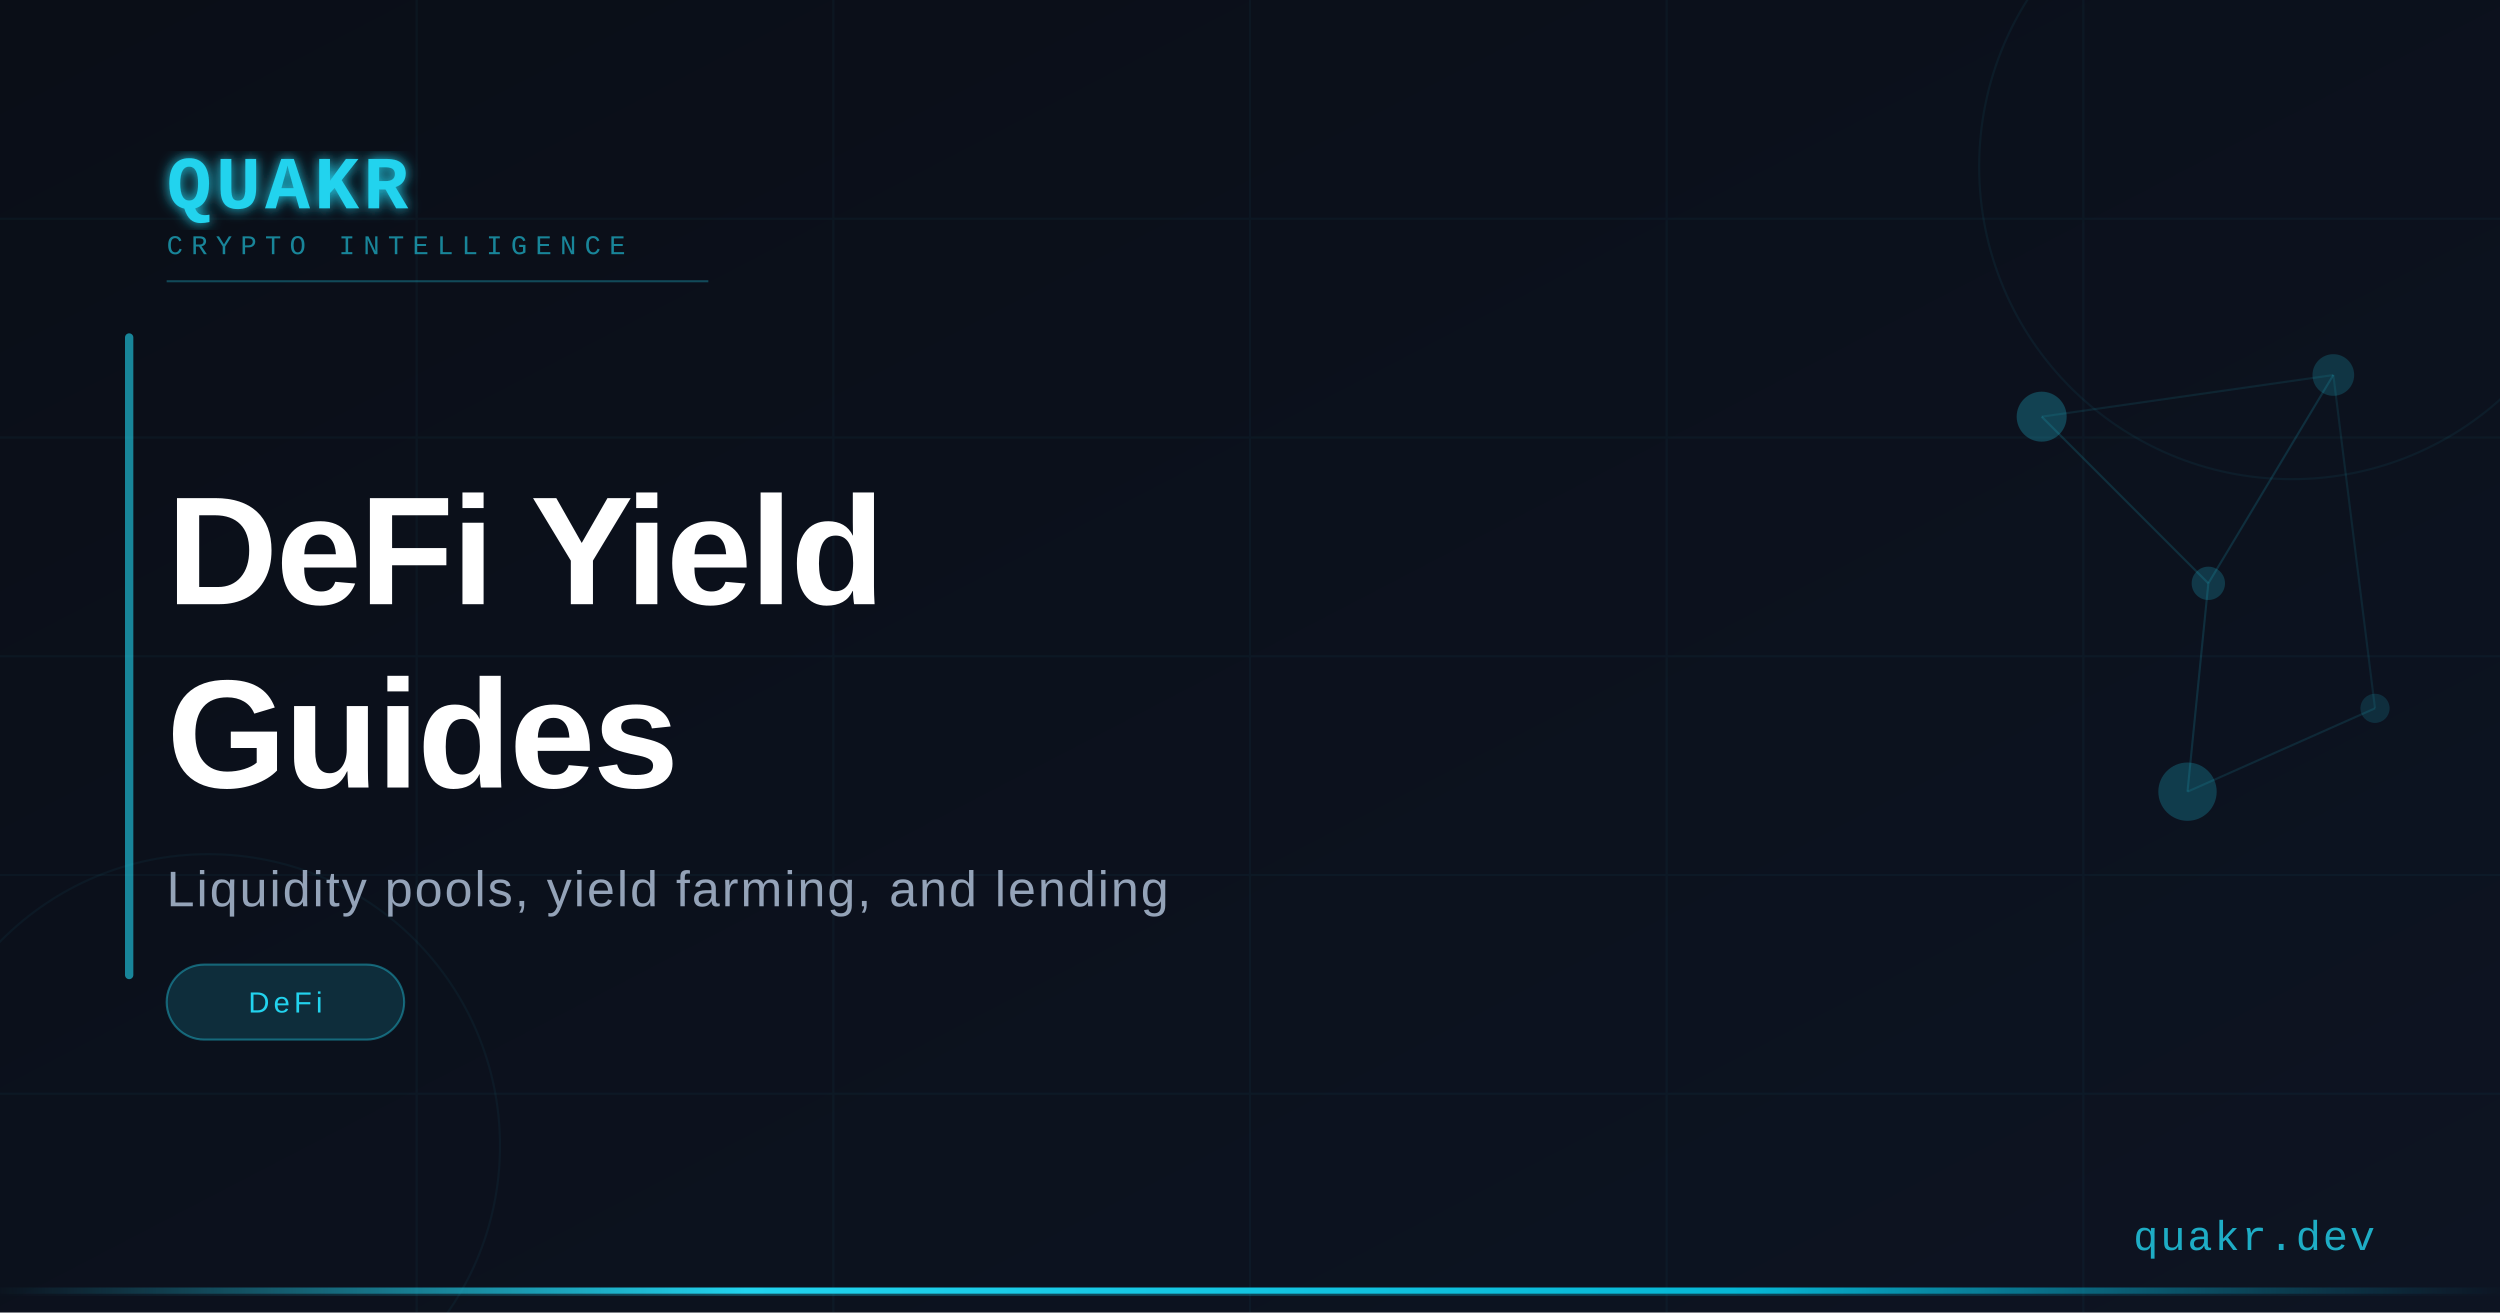
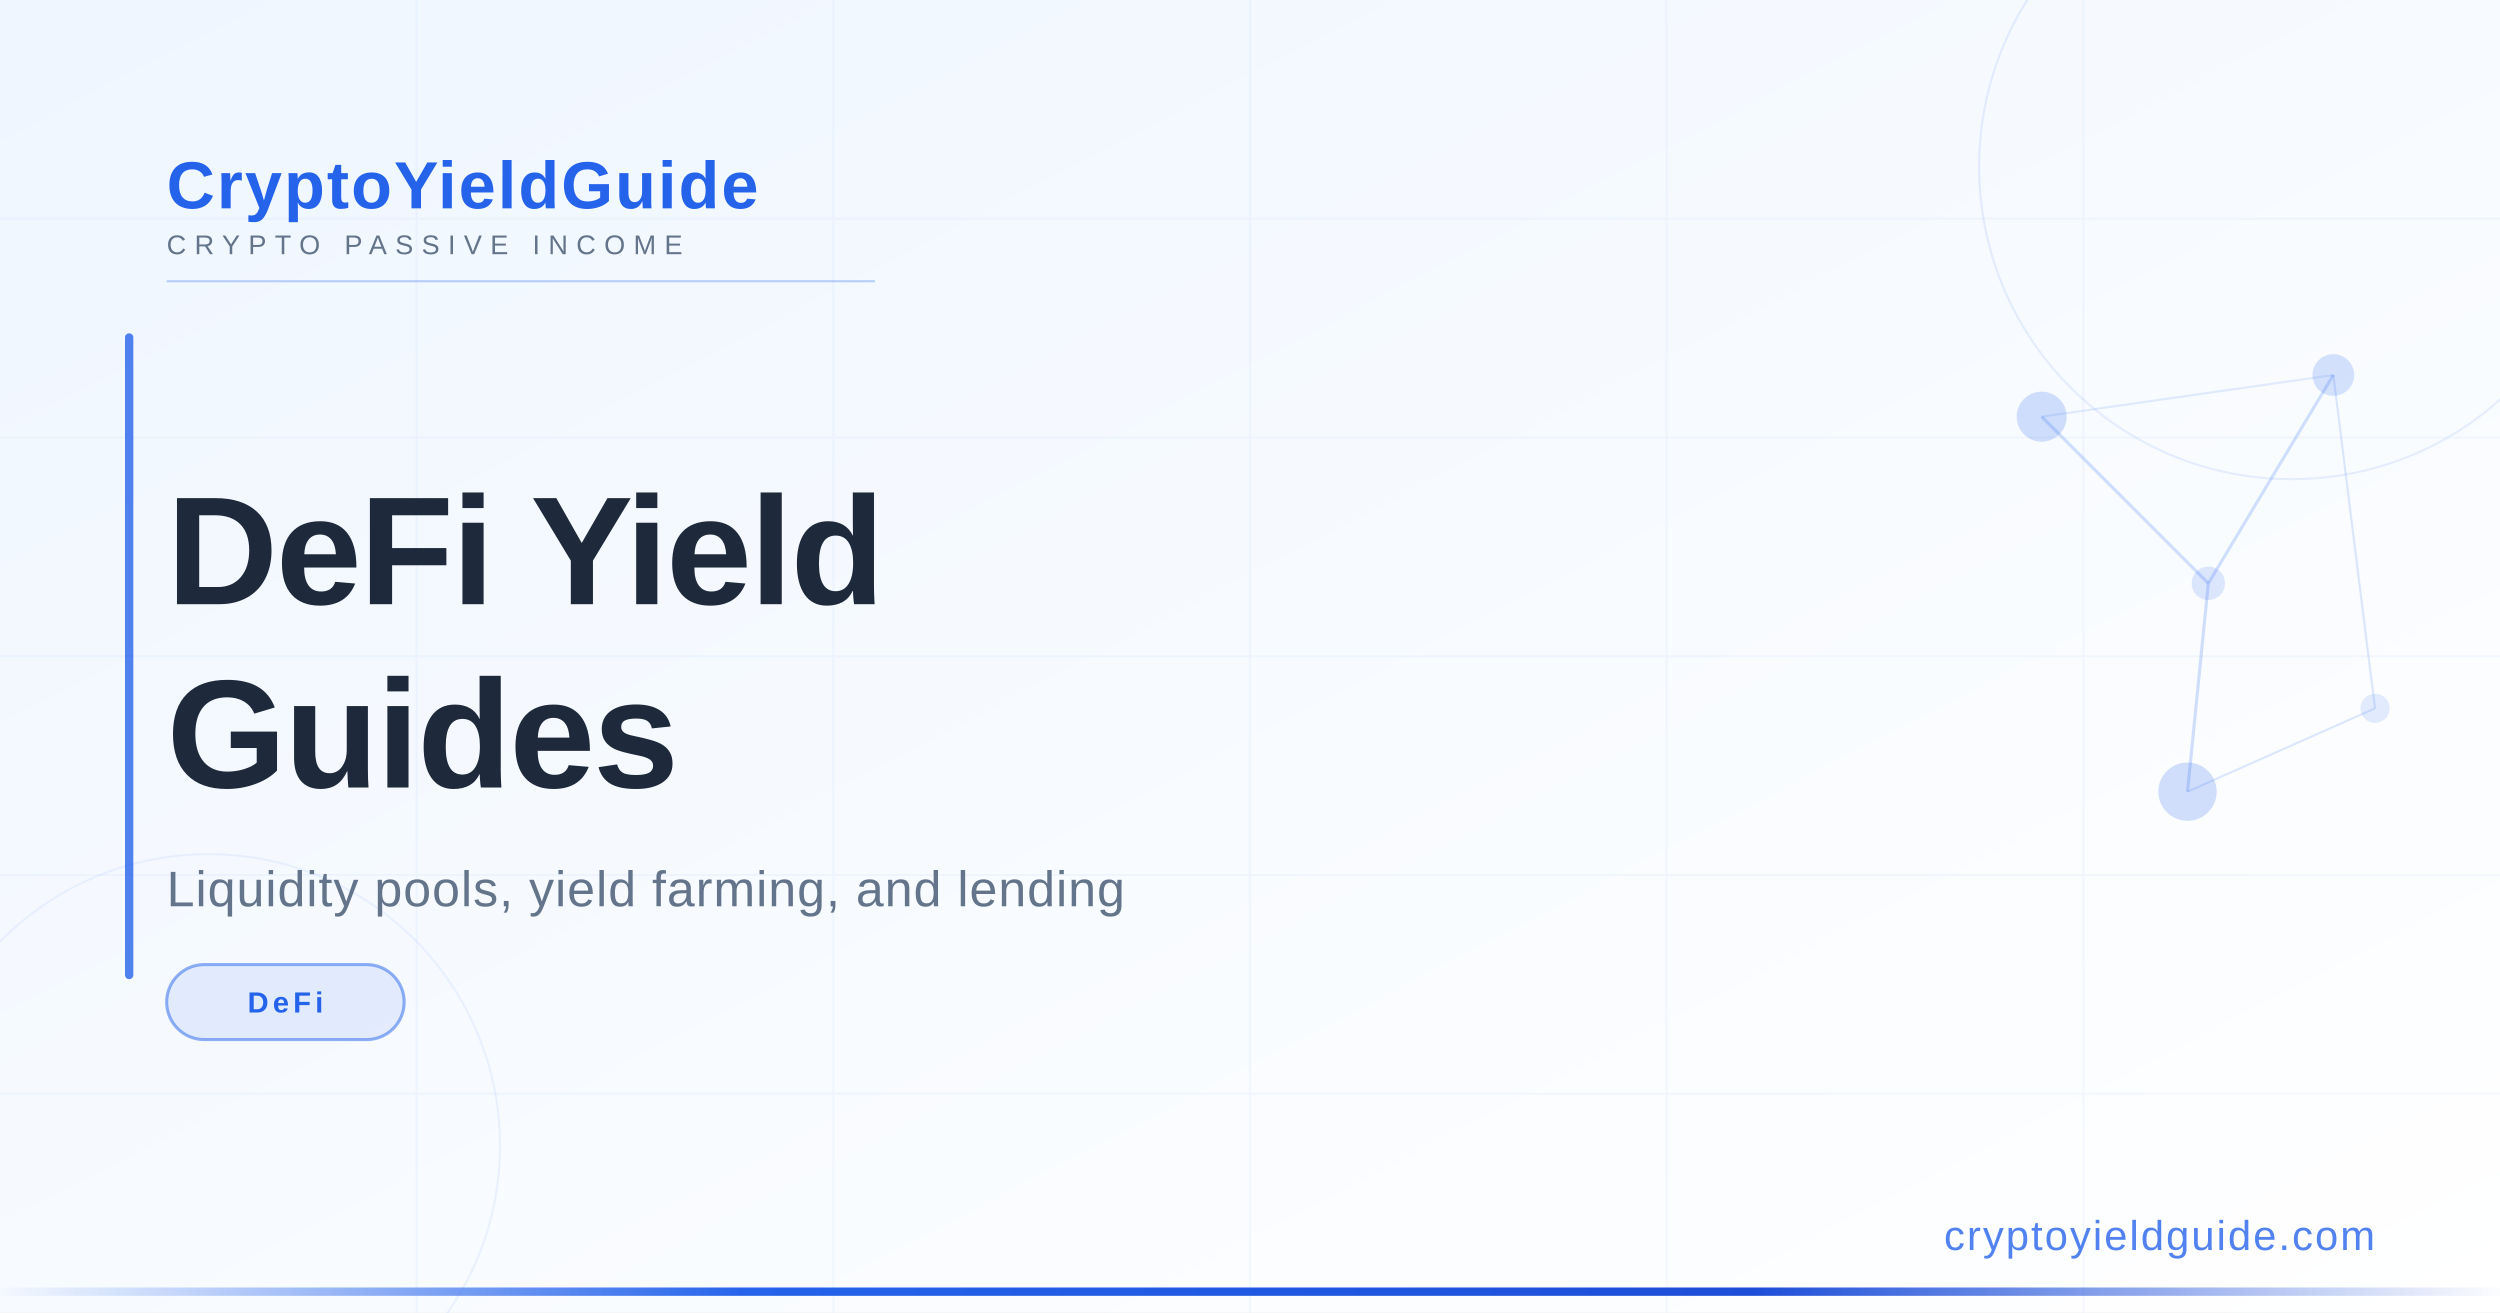
<svg xmlns="http://www.w3.org/2000/svg" width="1200" height="630" viewBox="0 0 1200 630">
  <defs>
    <linearGradient id="bgGrad" x1="0%" y1="0%" x2="100%" y2="100%">
-       <stop offset="0%" style="stop-color:#0a0e17;stop-opacity:1" />
-       <stop offset="100%" style="stop-color:#0d1422;stop-opacity:1" />
+       <stop offset="0%" style="stop-color:#EFF6FF;stop-opacity:1" />
+       <stop offset="100%" style="stop-color:#FFFFFF;stop-opacity:1" />
    </linearGradient>
    <linearGradient id="bottomLine" x1="0%" y1="0%" x2="100%" y2="0%">
-       <stop offset="0%" style="stop-color:#22d3ee;stop-opacity:0" />
-       <stop offset="30%" style="stop-color:#22d3ee;stop-opacity:1" />
-       <stop offset="70%" style="stop-color:#06b6d4;stop-opacity:1" />
-       <stop offset="100%" style="stop-color:#0891b2;stop-opacity:0" />
+       <stop offset="0%" style="stop-color:#2563EB;stop-opacity:0" />
+       <stop offset="30%" style="stop-color:#2563EB;stop-opacity:1" />
+       <stop offset="70%" style="stop-color:#1D4ED8;stop-opacity:1" />
+       <stop offset="100%" style="stop-color:#1D4ED8;stop-opacity:0" />
    </linearGradient>
-     <linearGradient id="accentGrad" x1="0%" y1="0%" x2="100%" y2="100%">
-       <stop offset="0%" style="stop-color:#22d3ee;stop-opacity:0.15" />
-       <stop offset="100%" style="stop-color:#22d3ee;stop-opacity:0" />
-     </linearGradient>
-     <filter id="glow">
-       <feGaussianBlur stdDeviation="3" result="coloredBlur" />
-       <feMerge>
-         <feMergeNode in="coloredBlur" />
-         <feMergeNode in="SourceGraphic" />
-       </feMerge>
-     </filter>
  </defs>
  <rect width="1200" height="630" fill="url(#bgGrad)" />
-   <g opacity="0.04" stroke="#22d3ee" stroke-width="1">
+   <g opacity="0.04" stroke="#2563EB" stroke-width="1">
    <line x1="0" y1="105" x2="1200" y2="105" />
    <line x1="0" y1="210" x2="1200" y2="210" />
    <line x1="0" y1="315" x2="1200" y2="315" />
    <line x1="0" y1="420" x2="1200" y2="420" />
    <line x1="0" y1="525" x2="1200" y2="525" />
    <line x1="200" y1="0" x2="200" y2="630" />
    <line x1="400" y1="0" x2="400" y2="630" />
    <line x1="600" y1="0" x2="600" y2="630" />
    <line x1="800" y1="0" x2="800" y2="630" />
    <line x1="1000" y1="0" x2="1000" y2="630" />
  </g>
-   <circle cx="980" cy="200" r="12" fill="#22d3ee" opacity="0.25" />
-   <circle cx="1060" cy="280" r="8" fill="#22d3ee" opacity="0.2" />
-   <circle cx="1120" cy="180" r="10" fill="#22d3ee" opacity="0.18" />
-   <circle cx="1050" cy="380" r="14" fill="#22d3ee" opacity="0.22" />
-   <circle cx="1140" cy="340" r="7" fill="#22d3ee" opacity="0.15" />
-   <line x1="980" y1="200" x2="1060" y2="280" stroke="#22d3ee" stroke-width="1" opacity="0.15" />
-   <line x1="1060" y1="280" x2="1120" y2="180" stroke="#22d3ee" stroke-width="1" opacity="0.15" />
-   <line x1="1060" y1="280" x2="1050" y2="380" stroke="#22d3ee" stroke-width="1" opacity="0.15" />
-   <line x1="1120" y1="180" x2="1140" y2="340" stroke="#22d3ee" stroke-width="1" opacity="0.1" />
-   <line x1="1050" y1="380" x2="1140" y2="340" stroke="#22d3ee" stroke-width="1" opacity="0.12" />
-   <line x1="980" y1="200" x2="1120" y2="180" stroke="#22d3ee" stroke-width="1" opacity="0.1" />
-   <circle cx="1100" cy="80" r="150" fill="none" stroke="#22d3ee" stroke-width="1" opacity="0.06" />
-   <circle cx="100" cy="550" r="140" fill="none" stroke="#22d3ee" stroke-width="1" opacity="0.05" />
-   <rect x="60" y="160" width="4" height="310" rx="2" fill="#22d3ee" opacity="0.6" />
-   <text x="80" y="100" font-family="'Courier New', Courier, monospace" font-size="36" font-weight="700" fill="#22d3ee" filter="url(#glow)" letter-spacing="2">QUAKR</text>
-   <text x="80" y="122" font-family="'Courier New', Courier, monospace" font-size="13" fill="#22d3ee" opacity="0.6" letter-spacing="4">CRYPTO INTELLIGENCE</text>
-   <line x1="80" y1="135" x2="340" y2="135" stroke="#22d3ee" stroke-width="1" opacity="0.3" />
-   <text x="80" y="290" font-family="'Arial Black', Arial, sans-serif" font-size="74" font-weight="900" fill="#ffffff" letter-spacing="-1">DeFi Yield</text>
-   <text x="80" y="378" font-family="'Arial Black', Arial, sans-serif" font-size="74" font-weight="900" fill="#ffffff" letter-spacing="-1">Guides</text>
-   <text x="80" y="435" font-family="Arial, sans-serif" font-size="24" fill="#94a3b8" letter-spacing="1">Liquidity pools, yield farming, and lending</text>
-   <rect x="80" y="463" width="114" height="36" rx="18" fill="#22d3ee" opacity="0.15" />
-   <rect x="80" y="463" width="114" height="36" rx="18" fill="none" stroke="#22d3ee" stroke-width="1" opacity="0.4" />
-   <text x="137" y="486" font-family="Arial, sans-serif" font-size="14" fill="#22d3ee" text-anchor="middle" letter-spacing="2">DeFi</text>
-   <text x="1140" y="600" font-family="'Courier New', Courier, monospace" font-size="20" fill="#22d3ee" text-anchor="end" opacity="0.8" letter-spacing="1">quakr.dev</text>
-   <rect x="0" y="618" width="1200" height="3" fill="url(#bottomLine)" />
-   <rect x="0" y="621" width="1200" height="1" fill="url(#bottomLine)" opacity="0.3" />
+   <circle cx="980" cy="200" r="12" fill="#2563EB" opacity="0.2" />
+   <circle cx="1060" cy="280" r="8" fill="#2563EB" opacity="0.15" />
+   <circle cx="1120" cy="180" r="10" fill="#2563EB" opacity="0.18" />
+   <circle cx="1050" cy="380" r="14" fill="#2563EB" opacity="0.2" />
+   <circle cx="1140" cy="340" r="7" fill="#2563EB" opacity="0.12" />
+   <line x1="980" y1="200" x2="1060" y2="280" stroke="#2563EB" stroke-width="1.5" opacity="0.2" />
+   <line x1="1060" y1="280" x2="1120" y2="180" stroke="#2563EB" stroke-width="1.5" opacity="0.2" />
+   <line x1="1060" y1="280" x2="1050" y2="380" stroke="#2563EB" stroke-width="1.5" opacity="0.2" />
+   <line x1="1120" y1="180" x2="1140" y2="340" stroke="#2563EB" stroke-width="1" opacity="0.15" />
+   <line x1="1050" y1="380" x2="1140" y2="340" stroke="#2563EB" stroke-width="1" opacity="0.15" />
+   <line x1="980" y1="200" x2="1120" y2="180" stroke="#2563EB" stroke-width="1" opacity="0.12" />
+   <circle cx="1100" cy="80" r="150" fill="none" stroke="#2563EB" stroke-width="1" opacity="0.1" />
+   <circle cx="100" cy="550" r="140" fill="none" stroke="#2563EB" stroke-width="1" opacity="0.07" />
+   <rect x="60" y="160" width="4" height="310" rx="2" fill="#2563EB" opacity="0.8" />
+   <text x="80" y="100" font-family="'Arial Black', Arial, sans-serif" font-size="32" font-weight="900" fill="#2563EB" letter-spacing="1">CryptoYieldGuide</text>
+   <text x="80" y="122" font-family="Arial, sans-serif" font-size="13" fill="#64748B" letter-spacing="4">CRYPTO PASSIVE INCOME</text>
+   <line x1="80" y1="135" x2="420" y2="135" stroke="#2563EB" stroke-width="1" opacity="0.3" />
+   <text x="80" y="290" font-family="'Arial Black', Arial, sans-serif" font-size="74" font-weight="900" fill="#1E293B" letter-spacing="-1">DeFi Yield</text>
+   <text x="80" y="378" font-family="'Arial Black', Arial, sans-serif" font-size="74" font-weight="900" fill="#1E293B" letter-spacing="-1">Guides</text>
+   <text x="80" y="435" font-family="Arial, sans-serif" font-size="24" fill="#64748B" letter-spacing="0.5">Liquidity pools, yield farming, and lending</text>
+   <rect x="80" y="463" width="114" height="36" rx="18" fill="#2563EB" opacity="0.1" />
+   <rect x="80" y="463" width="114" height="36" rx="18" fill="none" stroke="#2563EB" stroke-width="1.5" opacity="0.5" />
+   <text x="137" y="486" font-family="Arial, sans-serif" font-size="14" fill="#2563EB" text-anchor="middle" letter-spacing="2" font-weight="700">DeFi</text>
+   <text x="1140" y="600" font-family="Arial, sans-serif" font-size="20" fill="#2563EB" text-anchor="end" opacity="0.8" letter-spacing="1">cryptoyieldguide.com</text>
+   <rect x="0" y="618" width="1200" height="4" fill="url(#bottomLine)" />
</svg>
